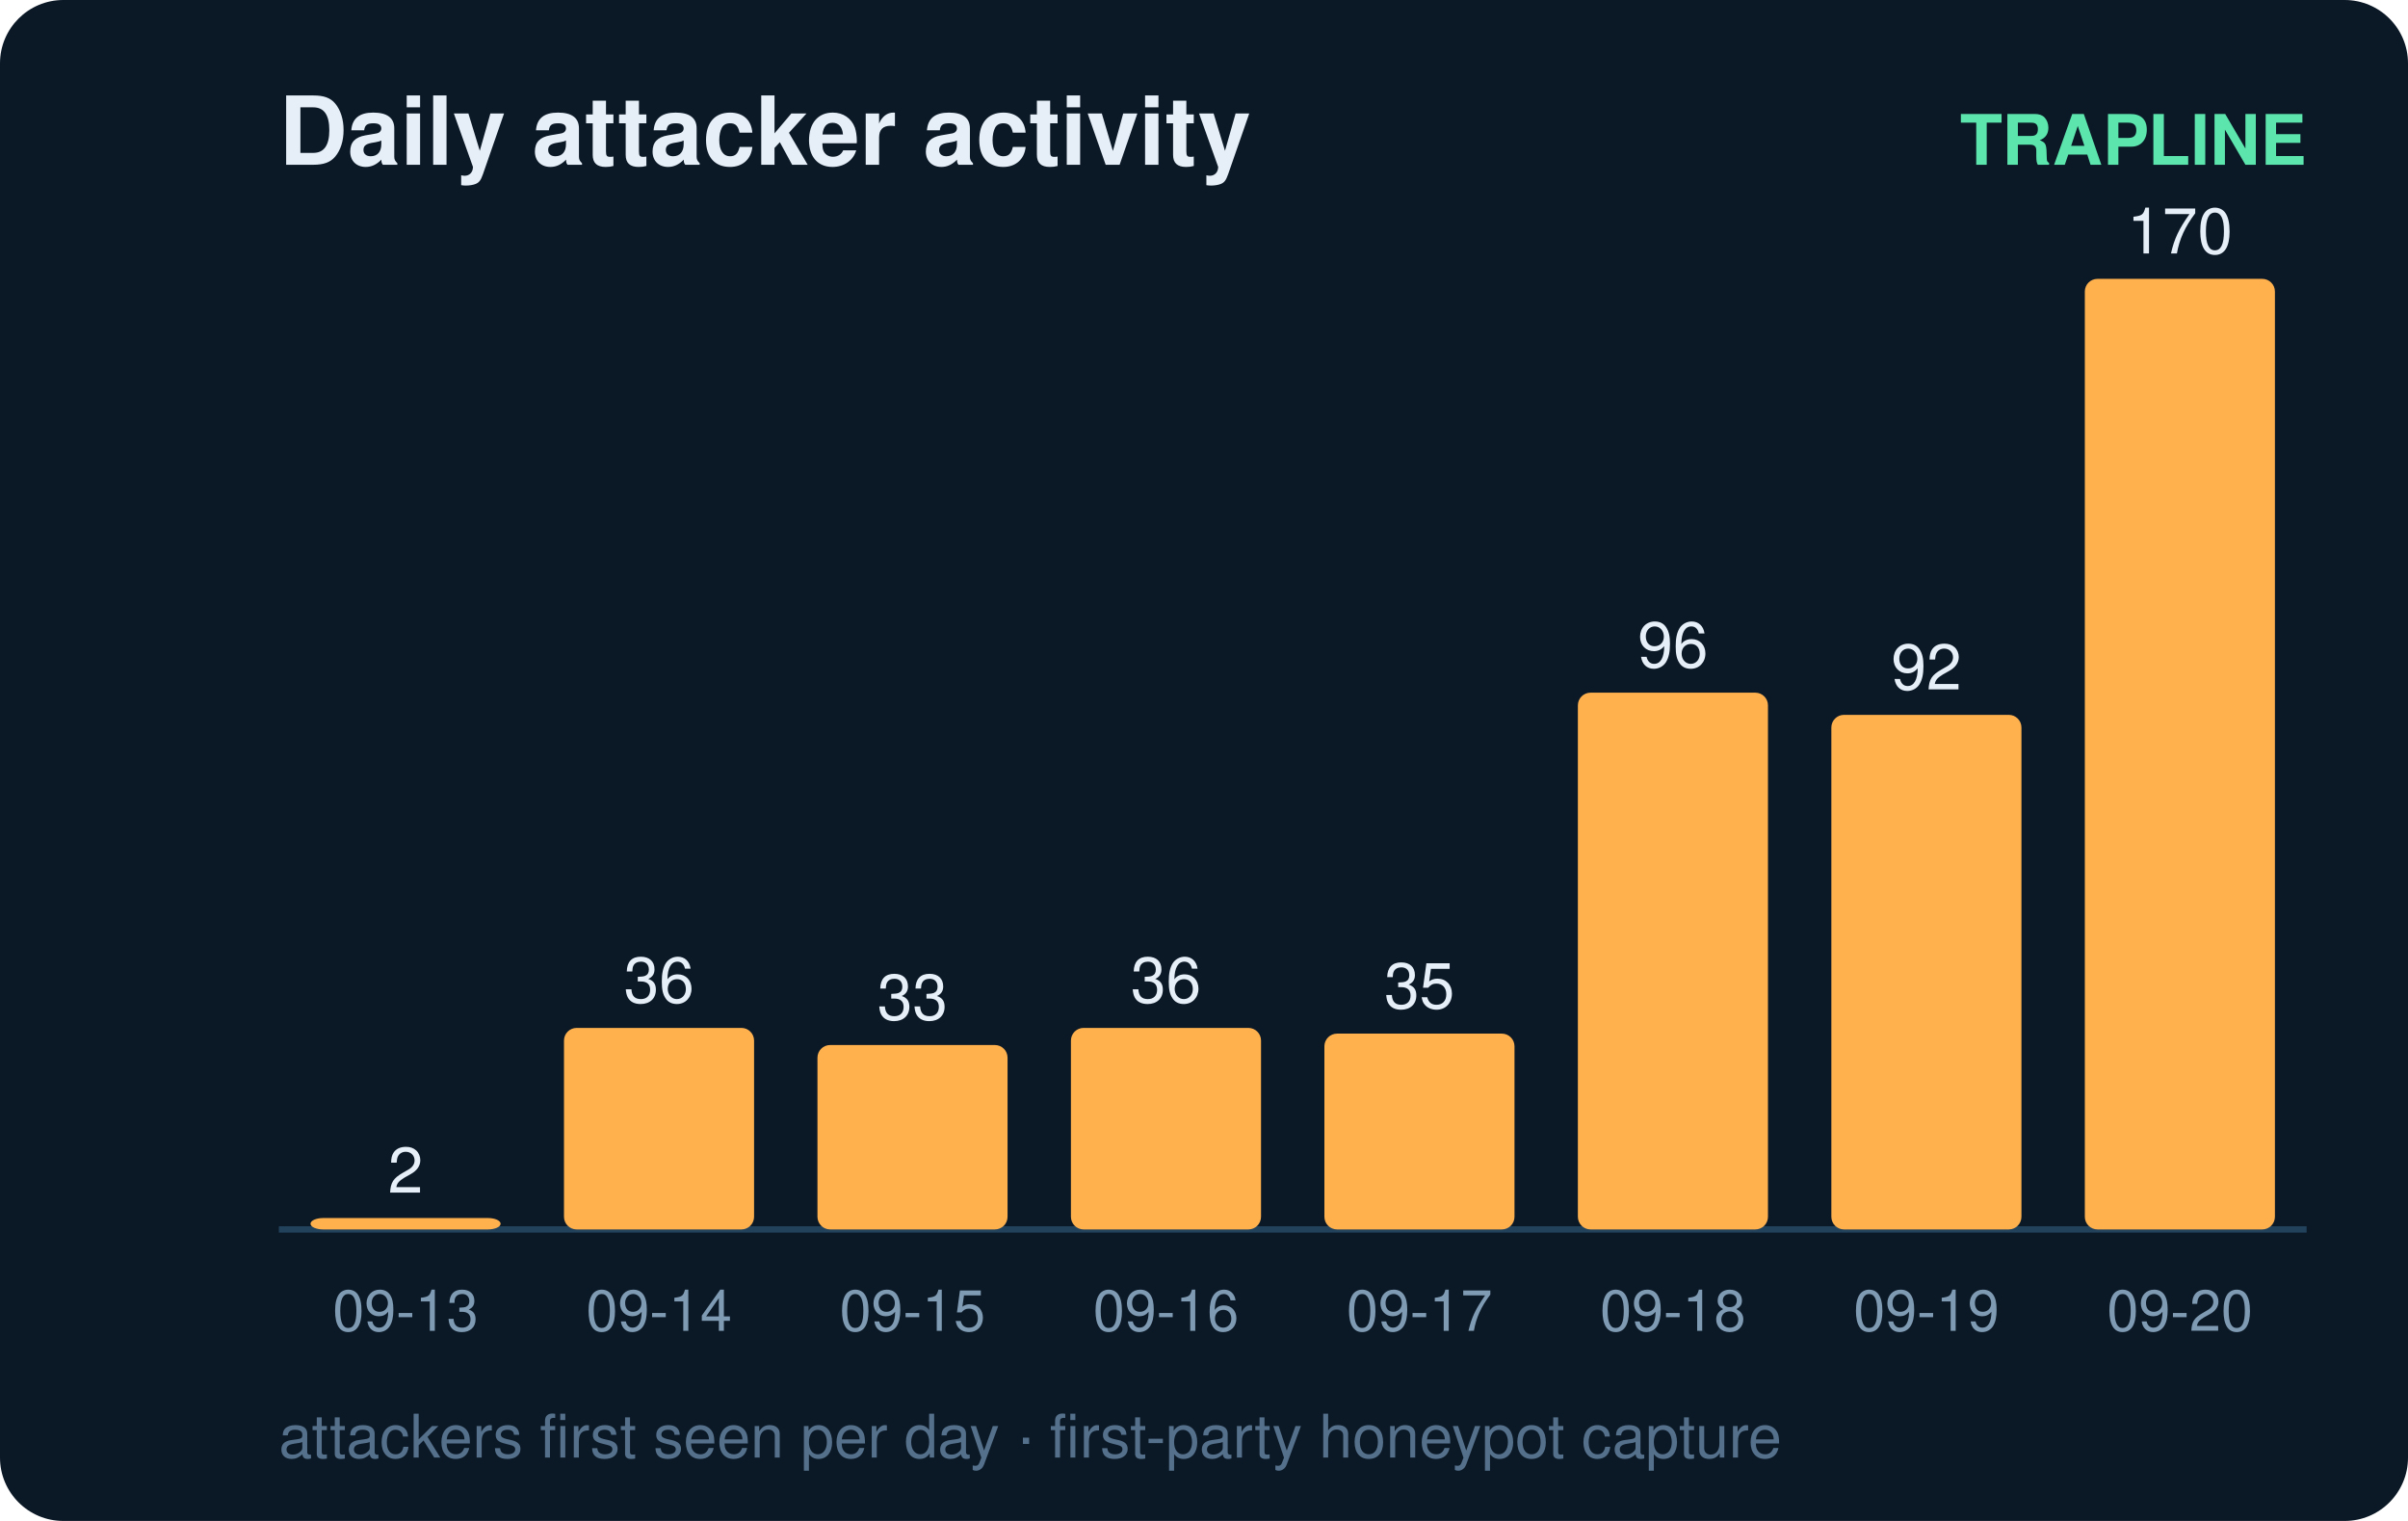
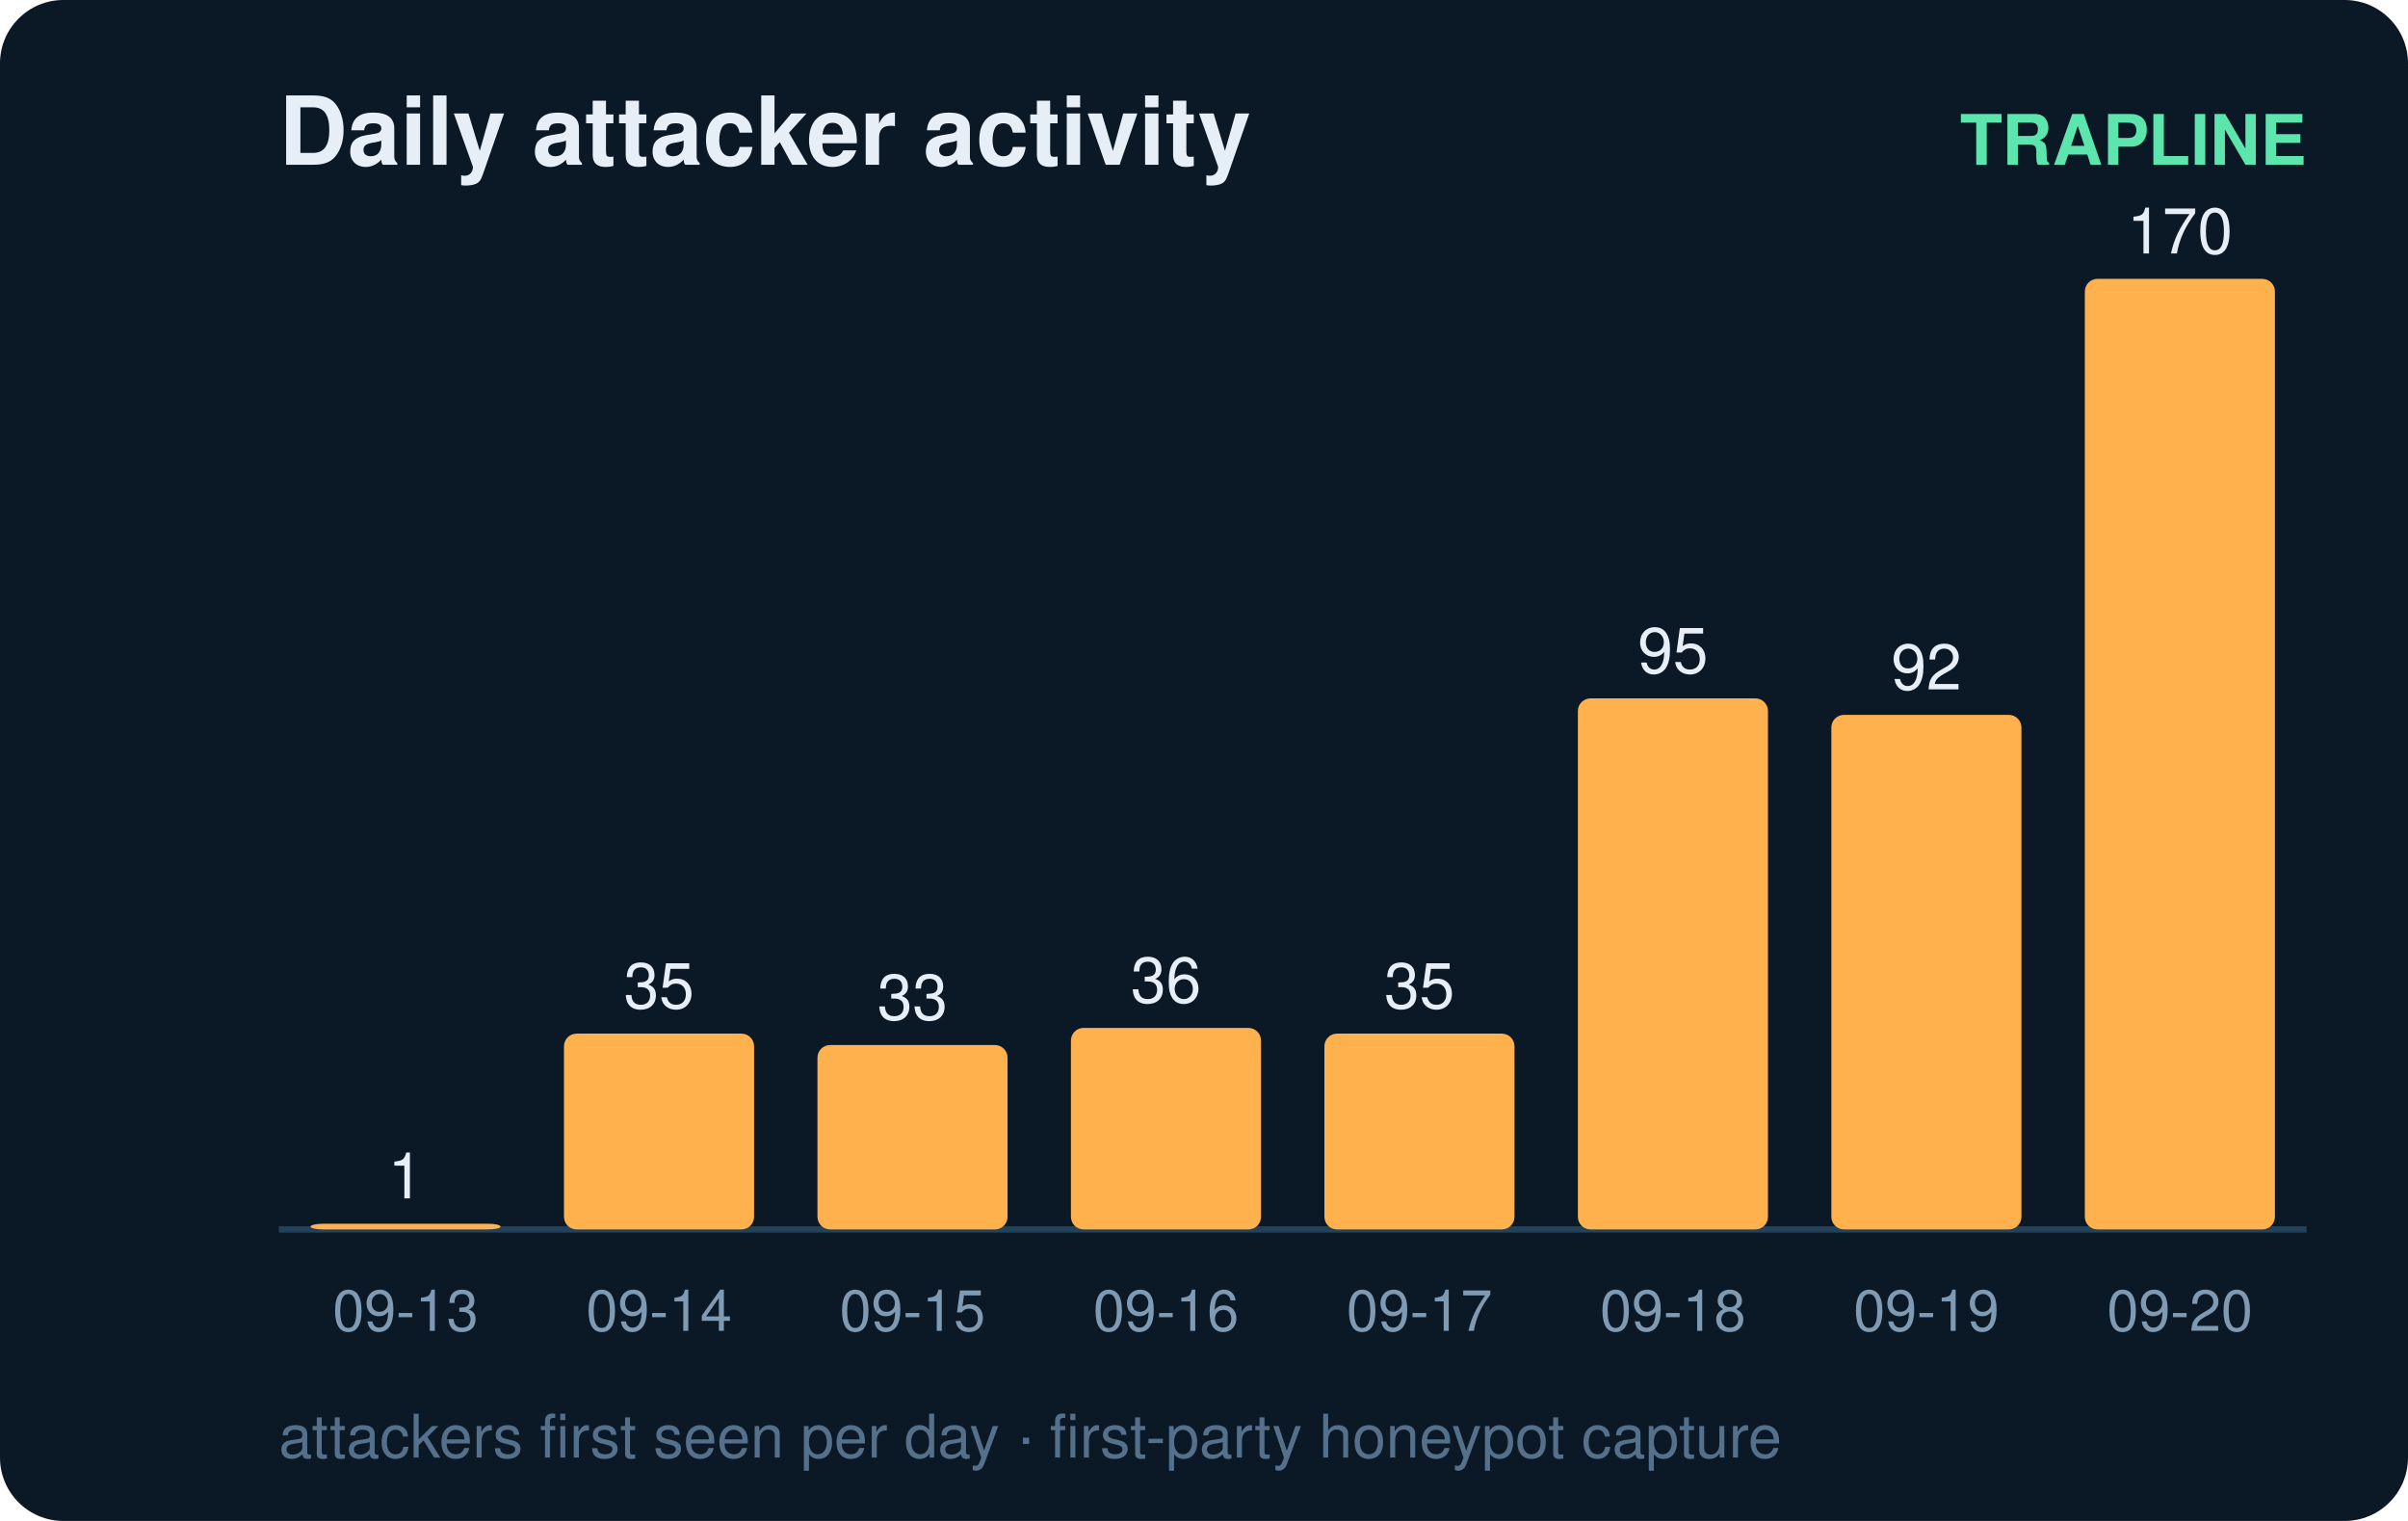
<svg xmlns="http://www.w3.org/2000/svg" width="380" height="240" viewBox="0 0 380 240" font-family="ui-sans-serif,Segoe UI,Helvetica,Arial">
  <rect width="380" height="240" rx="10" fill="#0b1826" />
  <text x="44" y="26" fill="#e6eff7" font-size="15" font-weight="700">Daily attacker activity</text>
  <text x="364" y="26" fill="#5ce6ad" font-size="11" text-anchor="end" font-weight="600">TRAPLINE</text>
  <line x1="44" y1="194" x2="364" y2="194" stroke="#22415a" stroke-width="1" />
-   <rect x="49" y="192.2" width="30" height="1.8" rx="2" fill="#ffb14e" />
-   <text x="64.0" y="188.2" fill="#e6eff7" font-size="10" text-anchor="middle" font-variant-numeric="tabular-nums">2</text>
+   <rect x="49" y="193.1" width="30" height="0.9" rx="2" fill="#ffb14e" />
+   <text x="64.0" y="189.1" fill="#e6eff7" font-size="10" text-anchor="middle" font-variant-numeric="tabular-nums">1</text>
  <text x="64.0" y="210.0" fill="#7f9bb3" font-size="9" text-anchor="middle">09-13</text>
-   <rect x="89" y="162.2" width="30" height="31.8" rx="2" fill="#ffb14e" />
-   <text x="104.0" y="158.2" fill="#e6eff7" font-size="10" text-anchor="middle" font-variant-numeric="tabular-nums">36</text>
+   <rect x="89" y="163.1" width="30" height="30.9" rx="2" fill="#ffb14e" />
+   <text x="104.0" y="159.1" fill="#e6eff7" font-size="10" text-anchor="middle" font-variant-numeric="tabular-nums">35</text>
  <text x="104.0" y="210.0" fill="#7f9bb3" font-size="9" text-anchor="middle">09-14</text>
  <rect x="129" y="164.9" width="30" height="29.1" rx="2" fill="#ffb14e" />
  <text x="144.0" y="160.9" fill="#e6eff7" font-size="10" text-anchor="middle" font-variant-numeric="tabular-nums">33</text>
  <text x="144.0" y="210.0" fill="#7f9bb3" font-size="9" text-anchor="middle">09-15</text>
  <rect x="169" y="162.2" width="30" height="31.8" rx="2" fill="#ffb14e" />
  <text x="184.0" y="158.2" fill="#e6eff7" font-size="10" text-anchor="middle" font-variant-numeric="tabular-nums">36</text>
  <text x="184.0" y="210.0" fill="#7f9bb3" font-size="9" text-anchor="middle">09-16</text>
  <rect x="209" y="163.1" width="30" height="30.9" rx="2" fill="#ffb14e" />
  <text x="224.0" y="159.1" fill="#e6eff7" font-size="10" text-anchor="middle" font-variant-numeric="tabular-nums">35</text>
  <text x="224.0" y="210.0" fill="#7f9bb3" font-size="9" text-anchor="middle">09-17</text>
-   <rect x="249" y="109.3" width="30" height="84.7" rx="2" fill="#ffb14e" />
-   <text x="264.0" y="105.3" fill="#e6eff7" font-size="10" text-anchor="middle" font-variant-numeric="tabular-nums">96</text>
+   <rect x="249" y="110.2" width="30" height="83.8" rx="2" fill="#ffb14e" />
+   <text x="264.0" y="106.2" fill="#e6eff7" font-size="10" text-anchor="middle" font-variant-numeric="tabular-nums">95</text>
  <text x="264.0" y="210.0" fill="#7f9bb3" font-size="9" text-anchor="middle">09-18</text>
  <rect x="289" y="112.8" width="30" height="81.2" rx="2" fill="#ffb14e" />
  <text x="304.0" y="108.8" fill="#e6eff7" font-size="10" text-anchor="middle" font-variant-numeric="tabular-nums">92</text>
  <text x="304.0" y="210.0" fill="#7f9bb3" font-size="9" text-anchor="middle">09-19</text>
  <rect x="329" y="44.0" width="30" height="150.0" rx="2" fill="#ffb14e" />
  <text x="344.0" y="40.0" fill="#e6eff7" font-size="10" text-anchor="middle" font-variant-numeric="tabular-nums">170</text>
  <text x="344.0" y="210.0" fill="#7f9bb3" font-size="9" text-anchor="middle">09-20</text>
  <text x="44" y="230" fill="#54708a" font-size="9.5">attackers first seen per day · first-party honeypot capture</text>
</svg>
